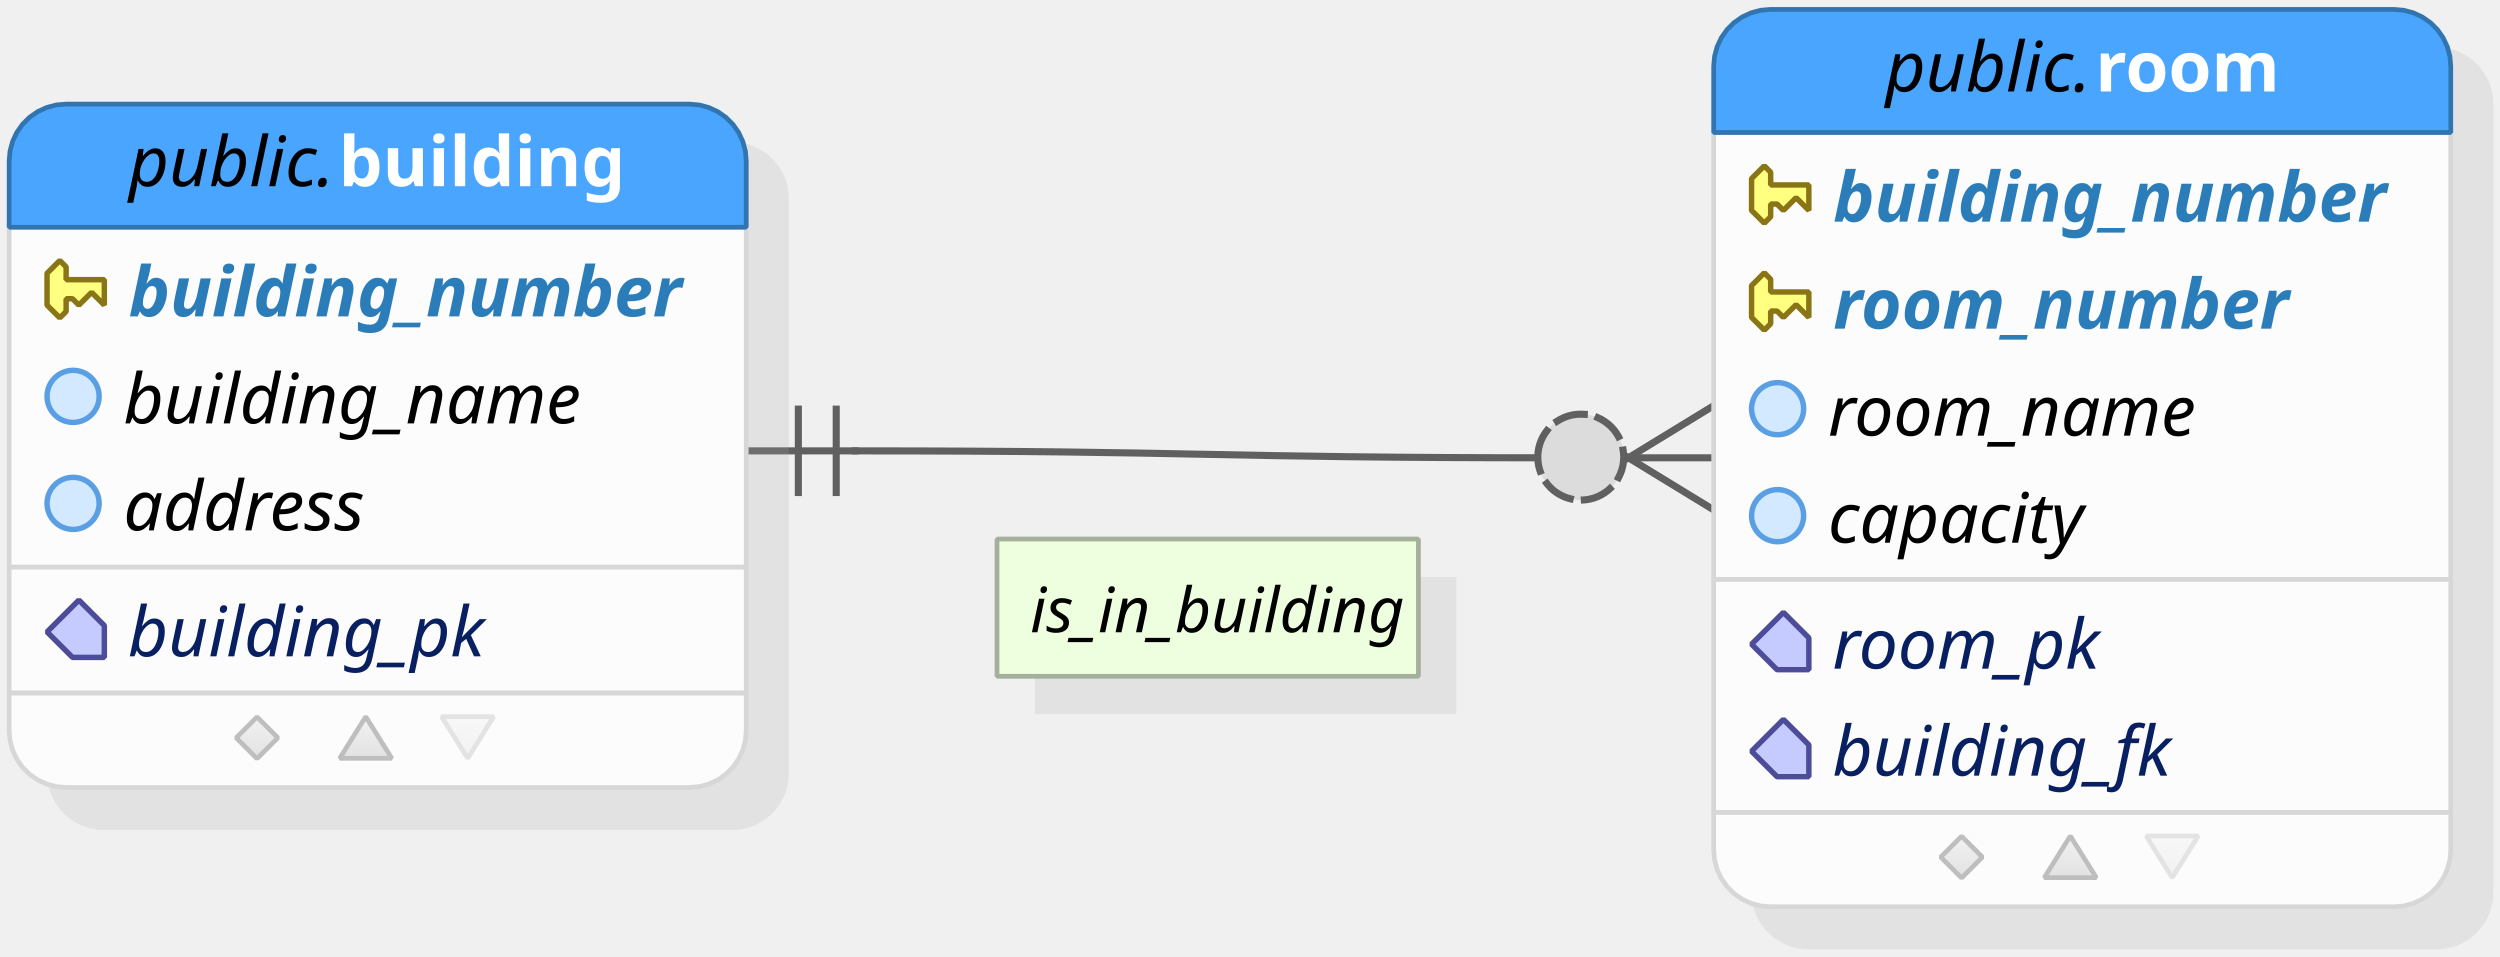
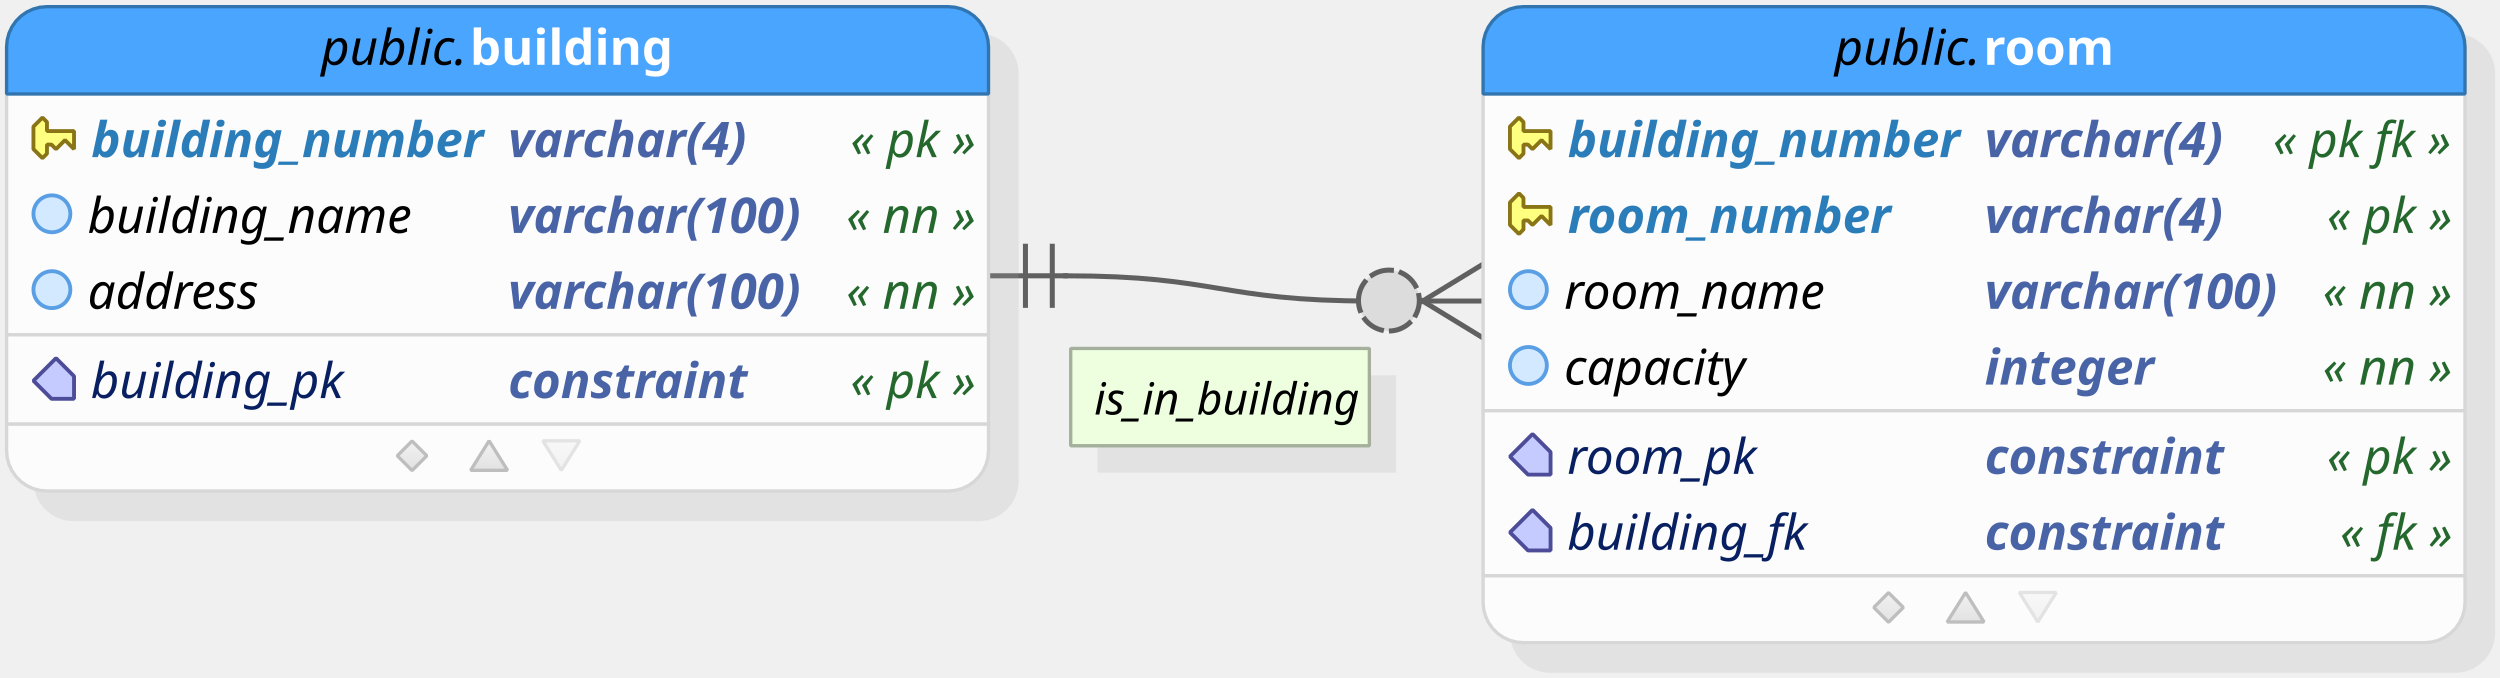
- <svg xmlns="http://www.w3.org/2000/svg" xmlns:xlink="http://www.w3.org/1999/xlink" height="202pt" viewBox="0 0 528 202" width="528pt">
+ <svg xmlns="http://www.w3.org/2000/svg" xmlns:xlink="http://www.w3.org/1999/xlink" height="202pt" viewBox="0 0 745 202" width="745pt">
  <linearGradient id="a" x2="0" y2="1">
    <stop offset="0" stop-color="#a9a9a9" stop-opacity=".196" />
    <stop offset="1" stop-color="#a9a9a9" stop-opacity=".196" />
  </linearGradient>
  <linearGradient id="b" x2="0" y2="1">
    <stop offset="0" stop-color="#fcfcfc" />
    <stop offset="1" stop-color="#fcfcfc" />
  </linearGradient>
  <linearGradient id="c" x2="0" y2="1">
+     <stop offset="0" stop-color="#ffff80" />
+     <stop offset="1" stop-color="#ffff80" />
+   </linearGradient>
+   <linearGradient id="d" x2="0" y2="1">
+     <stop offset="0" stop-color="#d2e9ff" />
+     <stop offset="1" stop-color="#d2e9ff" />
+   </linearGradient>
+   <linearGradient id="e" x2="0" y2="1">
+     <stop offset="0" stop-color="#c5cbff" />
+     <stop offset="1" stop-color="#c5cbff" />
+   </linearGradient>
+   <linearGradient id="f" x2="0" y2="1">
    <stop offset="0" stop-color="#f3f3f3" />
    <stop offset="1" stop-color="#e1e1e1" />
  </linearGradient>
-   <linearGradient id="d" gradientTransform="scale(.99946 1.0005)" gradientUnits="userSpaceOnUse" x1="-.75" x2="-.75" y1="-.78" y2="18.89">
+   <linearGradient id="g" x2="0" y2="1">
+     <stop offset="0" stop-color="#4aa5ff" />
+     <stop offset="1" stop-color="#4aa5ff" />
+   </linearGradient>
+   <linearGradient id="h" gradientTransform="matrix(.99946 0 0 1.0005 -422.96 -98.641)" gradientUnits="userSpaceOnUse" x1="-.75" x2="-.75" y1="-.78" y2="18.89">
    <stop offset="0" stop-color="#dcdcdc" />
    <stop offset="1" stop-color="#dcdcdc" />
  </linearGradient>
-   <linearGradient id="e" gradientTransform="scale(1.7518 .57083)" gradientUnits="userSpaceOnUse" x2="0" xlink:href="#a" y2="50.804" />
-   <linearGradient id="f" gradientTransform="scale(1.7321 .57735)" gradientUnits="userSpaceOnUse" x1="-.289" x2="-.289" y1="-.866" y2="51.095">
+   <linearGradient id="i" gradientTransform="matrix(1.7518 0 0 .57083 327.07 111.84)" gradientUnits="userSpaceOnUse" x2="0" xlink:href="#a" y2="50.804" />
+   <linearGradient id="j" gradientTransform="matrix(1.7321 0 0 .57735 319.07 103.84)" gradientUnits="userSpaceOnUse" x1="-.289" x2="-.289" y1="-.866" y2="51.095">
    <stop offset="0" stop-color="#eeffe0" />
    <stop offset="1" stop-color="#eeffe0" />
  </linearGradient>
-   <linearGradient id="g" gradientTransform="scale(.90682 1.1028)" gradientUnits="userSpaceOnUse" x2="0" xlink:href="#a" y2="172.77" />
-   <linearGradient id="h" gradientTransform="scale(1.2815 .78033)" gradientUnits="userSpaceOnUse" x1="-.39" x2="-.39" xlink:href="#b" y1="-.641" y2="121.62" />
-   <linearGradient id="i" gradientTransform="scale(1.7666 .56605)" gradientUnits="userSpaceOnUse" x1="-.283" x2="-.283" xlink:href="#b" y1="-.883" y2="87.801" />
-   <linearGradient id="j" gradientTransform="scale(.99738 1.0026)" gradientUnits="userSpaceOnUse" x1="-.577" x2="-.577" y1="-.811" y2="12.474">
-     <stop offset="0" stop-color="#ffff80" />
-     <stop offset="1" stop-color="#ffff80" />
-   </linearGradient>
-   <linearGradient id="k" gradientUnits="userSpaceOnUse" x1="-.575" x2="-.575" y1="-.575" y2="11.575">
-     <stop offset="0" stop-color="#d2e9ff" />
-     <stop offset="1" stop-color="#d2e9ff" />
-   </linearGradient>
-   <linearGradient id="l" gradientTransform="scale(.98481 1.0154)" gradientUnits="userSpaceOnUse" x1="-.413" x2="-.413" y1="-.801" y2="12.483">
-     <stop offset="0" stop-color="#c5cbff" />
-     <stop offset="1" stop-color="#c5cbff" />
-   </linearGradient>
-   <linearGradient id="m" gradientTransform="scale(2.7364 .36545)" gradientUnits="userSpaceOnUse" x1="-.183" x2="-.183" xlink:href="#b" y1="-1.368" y2="55.887" />
-   <linearGradient id="n" gradientTransform="scale(1.1144 .89736)" gradientUnits="userSpaceOnUse" x1="-.618" x2="-.618" xlink:href="#c" y1="-.768" y2="10.102" />
-   <linearGradient id="o" gradientTransform="scale(1.0891 .9182)" gradientUnits="userSpaceOnUse" x1="-.389" x2="-.389" xlink:href="#c" y1="-.75" y2="10.128" />
-   <linearGradient id="p" gradientTransform="scale(.98191 1.0184)" gradientUnits="userSpaceOnUse" x1="-.36" x2="-.36" xlink:href="#c" y1="-.694" y2="8.988" />
-   <linearGradient id="q" gradientTransform="scale(2.4092 .41508)" gradientUnits="userSpaceOnUse" x1="-.225" x2="-.225" y1="-1.205" y2="63.844">
-     <stop offset="0" stop-color="#4aa5ff" />
-     <stop offset="1" stop-color="#4aa5ff" />
-   </linearGradient>
-   <linearGradient id="r" gradientTransform="scale(1.0383 .9631)" gradientUnits="userSpaceOnUse" x2="0" xlink:href="#a" y2="150.89" />
-   <linearGradient id="s" gradientTransform="scale(1.467 .68166)" gradientUnits="userSpaceOnUse" x1="-.341" x2="-.341" xlink:href="#b" y1="-.734" y2="106.06" />
-   <linearGradient id="t" gradientTransform="scale(2.3825 .41972)" gradientUnits="userSpaceOnUse" x1="-.21" x2="-.21" xlink:href="#b" y1="-1.191" y2="64.567" />
+   <linearGradient id="k" gradientTransform="matrix(1.2414 0 0 .80554 449.96 9.988)" gradientUnits="userSpaceOnUse" x2="0" xlink:href="#a" y2="236.52" />
+   <linearGradient id="l" gradientTransform="matrix(1.7543 0 0 .57002 441.96 27.988)" gradientUnits="userSpaceOnUse" x1="-.285" x2="-.285" xlink:href="#b" y1="-.877" y2="166.49" />
+   <linearGradient id="m" gradientTransform="matrix(2.4184 0 0 .41349 441.96 122.39)" gradientUnits="userSpaceOnUse" x1="-.207" x2="-.207" xlink:href="#b" y1="-1.209" y2="120.2" />
+   <linearGradient id="n" gradientTransform="matrix(.99738 0 0 1.0026 449.96 35.028)" gradientUnits="userSpaceOnUse" x1="-.577" x2="-.577" xlink:href="#c" y1="-.811" y2="12.474" />
+   <linearGradient id="o" gradientTransform="matrix(.99738 0 0 1.0026 449.96 57.628)" gradientUnits="userSpaceOnUse" x1="-.577" x2="-.577" xlink:href="#c" y1="-.811" y2="12.474" />
+   <linearGradient id="p" gradientUnits="userSpaceOnUse" x1="449.39" x2="449.39" xlink:href="#d" y1="80.238" y2="92.388" />
+   <linearGradient id="q" gradientUnits="userSpaceOnUse" x1="449.39" x2="449.39" xlink:href="#d" y1="102.84" y2="114.99" />
+   <linearGradient id="r" gradientTransform="matrix(.98481 0 0 1.0154 449.96 129.34)" gradientUnits="userSpaceOnUse" x1="-.413" x2="-.413" xlink:href="#e" y1="-.801" y2="12.483" />
+   <linearGradient id="s" gradientTransform="matrix(.98481 0 0 1.0154 449.96 151.94)" gradientUnits="userSpaceOnUse" x1="-.413" x2="-.413" xlink:href="#e" y1="-.801" y2="12.483" />
+   <linearGradient id="t" gradientTransform="matrix(3.746 0 0 .26695 441.96 171.59)" gradientUnits="userSpaceOnUse" x1="-.133" x2="-.133" xlink:href="#b" y1="-1.873" y2="76.508" />
+   <linearGradient id="u" gradientTransform="matrix(1.1144 0 0 .89736 601.77 176.56)" gradientUnits="userSpaceOnUse" x1="-.618" x2="-.618" xlink:href="#f" y1="-.768" y2="10.102" />
+   <linearGradient id="v" gradientTransform="matrix(1.0891 0 0 .9182 580.25 176.56)" gradientUnits="userSpaceOnUse" x1="-.389" x2="-.389" xlink:href="#f" y1="-.75" y2="10.128" />
+   <linearGradient id="w" gradientTransform="matrix(.98191 0 0 1.0184 558.39 176.62)" gradientUnits="userSpaceOnUse" x1="-.36" x2="-.36" xlink:href="#f" y1="-.694" y2="8.988" />
+   <linearGradient id="x" gradientTransform="matrix(3.2979 0 0 .30322 441.96 1.988)" gradientUnits="userSpaceOnUse" x1="-.164" x2="-.164" xlink:href="#g" y1="-1.649" y2="87.394" />
+   <linearGradient id="y" gradientTransform="matrix(1.4214 0 0 .70353 9.9643 9.988)" gradientUnits="userSpaceOnUse" x2="0" xlink:href="#a" y2="206.56" />
+   <linearGradient id="z" gradientTransform="matrix(2.0083 0 0 .49794 1.9643 27.988)" gradientUnits="userSpaceOnUse" x1="-.249" x2="-.249" xlink:href="#b" y1="-1.004" y2="145.2" />
+   <linearGradient id="A" gradientTransform="matrix(3.2616 0 0 .3066 1.9643 99.788)" gradientUnits="userSpaceOnUse" x1="-.153" x2="-.153" xlink:href="#b" y1="-1.631" y2="88.39" />
+   <linearGradient id="B" gradientTransform="matrix(.99738 0 0 1.0026 9.9643 35.028)" gradientUnits="userSpaceOnUse" x1="-.577" x2="-.577" xlink:href="#c" y1="-.811" y2="12.474" />
+   <linearGradient id="C" gradientUnits="userSpaceOnUse" x1="9.389" x2="9.389" xlink:href="#d" y1="57.638" y2="69.788" />
+   <linearGradient id="D" gradientUnits="userSpaceOnUse" x1="9.389" x2="9.389" xlink:href="#d" y1="80.238" y2="92.388" />
+   <linearGradient id="E" gradientTransform="matrix(.98481 0 0 1.0154 9.9643 106.74)" gradientUnits="userSpaceOnUse" x1="-.413" x2="-.413" xlink:href="#e" y1="-.801" y2="12.483" />
+   <linearGradient id="F" gradientTransform="matrix(3.746 0 0 .26695 1.9643 126.39)" gradientUnits="userSpaceOnUse" x1="-.133" x2="-.133" xlink:href="#b" y1="-1.873" y2="76.508" />
+   <linearGradient id="G" gradientTransform="matrix(1.1144 0 0 .89736 161.77 131.36)" gradientUnits="userSpaceOnUse" x1="-.618" x2="-.618" xlink:href="#f" y1="-.768" y2="10.102" />
+   <linearGradient id="H" gradientTransform="matrix(1.0891 0 0 .9182 140.25 131.36)" gradientUnits="userSpaceOnUse" x1="-.389" x2="-.389" xlink:href="#f" y1="-.75" y2="10.128" />
+   <linearGradient id="I" gradientTransform="matrix(.98191 0 0 1.0184 118.39 131.42)" gradientUnits="userSpaceOnUse" x1="-.36" x2="-.36" xlink:href="#f" y1="-.694" y2="8.988" />
+   <linearGradient id="J" gradientTransform="matrix(3.2979 0 0 .30322 1.9643 1.988)" gradientUnits="userSpaceOnUse" x1="-.164" x2="-.164" xlink:href="#g" y1="-1.649" y2="87.394" />
  <g stroke="#606060" stroke-linecap="square" stroke-linejoin="bevel" stroke-width="1.5">
    <g fill="none">
-       <g transform="translate(-78.065 -118.01)">
-         <path d="m440 214.7h-33" />
-         <path d="m407 214.7c-74.164 0-74.164-1.468-148.33-1.468" />
-         <path d="m258.67 213.23h-22" />
-       </g>
-       <g transform="matrix(-1 0 0 -1 361.93 96.684)">
+       <path d="m441.96 89.709h-33" />
+       <path d="m408.96 89.709c-45.693 0-45.693-7.518-91.387-7.518" />
+       <path d="m317.58 82.191h-22" />
+       <g transform="matrix(-1 0 0 -1 441.96 89.71)">
        <path d="m18 0-18-11" />
        <path d="m18 0-18 11" />
      </g>
    </g>
-     <circle cx="9.075" cy="9.075" fill="url(#d)" fill-rule="evenodd" r="9.075" stroke-dasharray="6 3" transform="matrix(-1 0 0 -1 342.93 105.62)" />
+     <circle cx="-413.89" cy="-89.566" fill="url(#h)" fill-rule="evenodd" r="9.075" stroke-dasharray="6 3" transform="scale(-1)" />
    <g fill="none">
-       <path d="m0-8.8v17.6" transform="matrix(-1 0 0 -1 168.61 95.216)" />
-       <path d="m0-8.8v17.6" transform="matrix(-1 0 0 -1 176.61 95.216)" />
+       <path d="m0-8.8v17.6" transform="matrix(-1 0 0 -1 305.58 82.19)" />
+       <path d="m0-8.8v17.6" transform="matrix(-1 0 0 -1 313.58 82.19)" />
    </g>
  </g>
  <g fill-rule="evenodd">
-     <path d="m0 0h89v29h-89z" fill="url(#e)" transform="translate(218.57 121.84)" />
-     <path d="m0 0h89v29h-89z" fill="url(#f)" stroke="#a4b09b" stroke-linecap="square" stroke-linejoin="bevel" transform="translate(210.57 113.84)" />
-     <text style="font-family:Noto Sans;font-size:13.2;font-style:italic;font-weight:400;stroke-linecap:square;stroke-linejoin:bevel" transform="translate(213.57 115.64)" x="4" y="17.891">is_in_building</text>
-     <path d="m0 12c0-6.627 5.373-12 12-12h132.67c6.627 0 12 5.373 12 12v166.52c0 6.627-5.373 12-12 12h-132.67c-6.627 0-12-5.373-12-12z" fill="url(#g)" transform="translate(369.93 9.988)" />
+     <path d="m327.07 111.84h89v29h-89z" fill="url(#i)" />
+     <path d="m319.07 103.84h89v29h-89z" fill="url(#j)" stroke="#a4b09b" stroke-linecap="square" stroke-linejoin="bevel" />
+     <text style="font-family:Noto Sans;font-size:13.2;font-style:italic;font-weight:400;stroke-linecap:square;stroke-linejoin:bevel" x="326.066" y="123.532">is_in_building</text>
+     <path d="m449.96 21.988c0-6.627 5.373-12 12-12h269.61c6.628 0 12 5.373 12 12v166.52c0 6.627-5.372 12-12 12h-269.61c-6.627 0-12-5.373-12-12z" fill="url(#k)" />
    <g stroke-linecap="square" stroke-linejoin="bevel">
-       <path d="m0 0h155.67v94.4h-155.67z" fill="url(#h)" stroke="#d7d7d7" transform="translate(361.93 27.988)" />
-       <path d="m0 0h155.67v49.2h-155.67z" fill="url(#i)" stroke="#d7d7d7" transform="translate(361.93 122.39)" />
-       <path d="m2.689 0-2.689 2.689v6.722l2.689 2.689 1.344-1.344v-2.689h1.344l1.344 1.344 2.689-2.689 2.689 2.689v-5.378h-8.067v-2.689z" fill="url(#j)" stroke="#897416" stroke-width="1.15" transform="translate(369.93 35.028)" />
-       <text fill="#2b7dba" font-family="Noto Sans" font-size="14.667" font-style="italic" font-weight="700" transform="translate(387.18 30.788)" y="16.031">building_number</text>
-       <path d="m2.689 0-2.689 2.689v6.722l2.689 2.689 1.344-1.344v-2.689h1.344l1.344 1.344 2.689-2.689 2.689 2.689v-5.378h-8.067v-2.689z" fill="url(#j)" stroke="#897416" stroke-width="1.15" transform="translate(369.93 57.628)" />
-       <text fill="#2b7dba" font-family="Noto Sans" font-size="14.667" font-style="italic" font-weight="700" transform="translate(387.18 53.388)" y="16.031">room_number</text>
-       <circle cx="5.5" cy="5.5" fill="url(#k)" r="5.5" stroke="#5a9ee4" stroke-width="1.15" transform="translate(369.93 80.813)" />
-       <text font-family="Noto Sans" font-size="14.667" font-style="italic" font-weight="400" transform="translate(386.08 75.988)" y="16.031">room_name</text>
-       <circle cx="5.5" cy="5.5" fill="url(#k)" r="5.5" stroke="#5a9ee4" stroke-width="1.15" transform="translate(369.93 103.41)" />
-       <text font-family="Noto Sans" font-size="14.667" font-style="italic" font-weight="400" transform="translate(386.08 98.588)" y="16.031">capacity</text>
-       <path d="m6.722 0-6.722 6.722 5.378 5.378h6.722v-6.722z" fill="url(#l)" stroke="#4c4c98" stroke-width="1.15" transform="translate(369.93 129.34)" />
-       <text fill="#082061" font-family="Noto Sans" font-size="14.667" font-style="italic" font-weight="400" transform="translate(387.02 125.19)" y="16.031">room_pk</text>
-       <path d="m6.722 0-6.722 6.722 5.378 5.378h6.722v-6.722z" fill="url(#l)" stroke="#4c4c98" stroke-width="1.15" transform="translate(369.93 151.94)" />
-       <text fill="#082061" font-family="Noto Sans" font-size="14.667" font-style="italic" font-weight="400" transform="translate(387.02 147.79)" y="16.031">building_fk</text>
-       <path d="m0 0h155.672v7.924l-.182 2.084-.542 2.02-.884 1.896-1.2 1.714-1.479 1.479-1.713 1.2-1.896.884-2.02.541-2.084.182h-131.672l-2.084-.182-2.02-.541-1.896-.884-1.713-1.2-1.479-1.479-1.2-1.714-.884-1.896-.541-2.02-.182-2.084z" fill="url(#m)" stroke="#d7d7d7" transform="translate(361.93 171.59)" />
+       <path d="m441.96 27.988h292.61v94.4h-292.61z" fill="url(#l)" stroke="#d7d7d7" />
+       <path d="m441.96 122.39h292.61v49.2h-292.61z" fill="url(#m)" stroke="#d7d7d7" />
+       <path d="m452.65 35.028-2.689 2.689v6.722l2.689 2.689 1.344-1.344v-2.689h1.344l1.344 1.344 2.689-2.689 2.689 2.689v-5.378h-8.067v-2.689z" fill="url(#n)" stroke="#897416" stroke-width="1.15" />
+       <g font-family="Noto Sans" font-size="14.667" font-style="italic">
+         <text fill="#2b7dba" font-weight="700" x="467.214" y="46.819">building_number</text>
+         <text fill="#4964a6" font-weight="700" x="587.636" xml:space="preserve" y="46.819"> varchar(4)</text>
+         <text fill="#25682d" font-weight="400" x="677.343" y="46.819">« pk fk »</text>
+       </g>
+       <path d="m452.65 57.628-2.689 2.689v6.722l2.689 2.689 1.344-1.344v-2.689h1.344l1.344 1.344 2.689-2.689 2.689 2.689v-5.378h-8.067v-2.689z" fill="url(#o)" stroke="#897416" stroke-width="1.15" />
+       <g font-family="Noto Sans" font-size="14.667" font-style="italic">
+         <text fill="#2b7dba" font-weight="700" x="467.214" y="69.419">room_number</text>
+         <text fill="#4964a6" font-weight="700" x="587.636" xml:space="preserve" y="69.419"> varchar(4)</text>
+         <text fill="#25682d" font-weight="400" x="693.421" y="69.419">« pk »</text>
+       </g>
+       <circle cx="455.46" cy="86.313" fill="url(#p)" r="5.5" stroke="#5a9ee4" stroke-width="1.15" />
+       <g font-family="Noto Sans" font-size="14.667" font-style="italic">
+         <text font-weight="400" x="466.114" y="92.019">room_name</text>
+         <text fill="#4964a6" font-weight="700" x="587.636" xml:space="preserve" y="92.019"> varchar(100)</text>
+         <text fill="#25682d" font-weight="400" x="692.171" y="92.019">« nn »</text>
+       </g>
+       <circle cx="455.46" cy="108.91" fill="url(#q)" r="5.5" stroke="#5a9ee4" stroke-width="1.15" />
+       <g font-family="Noto Sans" font-size="14.667" font-style="italic">
+         <text font-weight="400" x="466.114" y="114.619">capacity</text>
+         <text fill="#4964a6" font-weight="700" x="587.636" xml:space="preserve" y="114.619"> integer</text>
+         <text fill="#25682d" font-weight="400" x="692.171" y="114.619">« nn »</text>
+       </g>
+       <path d="m456.69 129.34-6.722 6.722 5.378 5.378h6.722v-6.722z" fill="url(#r)" stroke="#4c4c98" stroke-width="1.15" />
+       <g font-family="Noto Sans" font-size="14.667" font-style="italic">
+         <text fill="#082061" font-weight="400" x="467.046" y="141.219">room_pk</text>
+         <text fill="#4964a6" font-weight="700" x="587.636" xml:space="preserve" y="141.219"> constraint</text>
+         <text fill="#25682d" font-weight="400" x="693.421" y="141.219">« pk »</text>
+       </g>
+       <path d="m456.69 151.94-6.722 6.722 5.378 5.378h6.722v-6.722z" fill="url(#s)" stroke="#4c4c98" stroke-width="1.15" />
+       <g font-family="Noto Sans" font-size="14.667" font-style="italic">
+         <text fill="#082061" font-weight="400" x="467.046" y="163.819">building_fk</text>
+         <text fill="#4964a6" font-weight="700" x="587.636" xml:space="preserve" y="163.819"> constraint</text>
+         <text fill="#25682d" font-weight="400" x="697.327" y="163.819">« fk »</text>
+       </g>
+       <path d="m441.964 171.588h292.613v7.924l-.182 2.084-.541 2.02-.884 1.896-1.2 1.714-1.479 1.479-1.714 1.2-1.895.884-2.021.541-2.084.182h-268.613l-2.084-.182-2.02-.541-1.896-.884-1.713-1.2-1.479-1.479-1.2-1.714-.884-1.896-.541-2.02-.182-2.084z" fill="url(#t)" stroke="#d7d7d7" />
      <g stroke="#bebebe">
-         <path d="m0 0h11l-5.5 8.8z" fill="url(#n)" opacity=".4" transform="translate(453.27 176.56)" />
-         <path d="m5.5 0-5.5 8.8h11z" fill="url(#o)" transform="translate(431.75 176.56)" />
-         <path d="m4.4 0 4.4 4.4-4.4 4.4-4.4-4.4z" fill="url(#p)" transform="translate(409.88 176.62)" />
+         <path d="m601.77 176.56h11l-5.5 8.8z" fill="url(#u)" opacity=".4" />
+         <path d="m585.75 176.56-5.5 8.8h11z" fill="url(#v)" />
+         <path d="m562.79 176.62 4.4 4.4-4.4 4.4-4.4-4.4z" fill="url(#w)" />
      </g>
-       <g transform="translate(361.93 1.988)">
-         <path d="m0 12 .182-2.084.541-2.021.884-1.896 1.2-1.713 1.479-1.479 1.713-1.2 1.896-.884 2.021-.541 2.084-.182h131.67l2.084.182 2.02.541 1.896.884 1.713 1.2 1.479 1.479 1.2 1.713.884 1.896.542 2.021.182 2.084v14h-155.67z" fill="url(#q)" stroke="#3175b0" />
-         <g font-family="Noto Sans" font-size="14.667">
-           <text font-style="italic" font-weight="400" x="36.266" y="17.333">public.</text>
-           <text fill="#fff" font-weight="700" x="80.609" y="17.333">room</text>
-         </g>
+       <path d="m441.96 13.988.182-2.084.541-2.021.884-1.896 1.2-1.713 1.479-1.479 1.713-1.2 1.896-.884 2.021-.541 2.084-.182h268.61l2.084.182 2.021.541 1.895.884 1.714 1.2 1.479 1.479 1.2 1.713.884 1.896.541 2.021.182 2.084v14h-292.61z" fill="url(#x)" stroke="#3175b0" />
+       <g font-family="Noto Sans" font-size="14.667">
+         <text font-style="italic" font-weight="400" x="546.698" y="19.321">public.</text>
+         <text fill="#fff" font-weight="700" x="591.042" y="19.321">room</text>
      </g>
    </g>
-     <path d="m0 12c0-6.627 5.373-12 12-12h132.67c6.627 0 12 5.373 12 12v121.32c0 6.627-5.373 12-12 12h-132.67c-6.627 0-12-5.373-12-12z" fill="url(#r)" transform="translate(9.9348 29.988)" />
+     <path d="m9.964 21.988c0-6.627 5.373-12 12-12h269.61c6.628 0 12 5.373 12 12v121.32c0 6.627-5.372 12-12 12h-269.61c-6.627 0-12-5.373-12-12z" fill="url(#y)" />
    <g stroke-linecap="square" stroke-linejoin="bevel">
-       <path d="m0 0h155.67v71.8h-155.67z" fill="url(#s)" stroke="#d7d7d7" transform="translate(1.9348 47.988)" />
-       <path d="m0 0h155.67v26.6h-155.67z" fill="url(#t)" stroke="#d7d7d7" transform="translate(1.9348 119.79)" />
-       <path d="m2.689 0-2.689 2.689v6.722l2.689 2.689 1.344-1.344v-2.689h1.344l1.344 1.344 2.689-2.689 2.689 2.689v-5.378h-8.067v-2.689z" fill="url(#j)" stroke="#897416" stroke-width="1.15" transform="translate(9.9348 55.028)" />
-       <text fill="#2b7dba" font-family="Noto Sans" font-size="14.667" font-style="italic" font-weight="700" transform="translate(27.185 50.788)" y="16.031">building_number</text>
-       <circle cx="5.5" cy="5.5" fill="url(#k)" r="5.5" stroke="#5a9ee4" stroke-width="1.15" transform="translate(9.9348 78.213)" />
-       <text font-family="Noto Sans" font-size="14.667" font-style="italic" font-weight="400" transform="translate(26.085 73.388)" y="16.031">building_name</text>
-       <circle cx="5.5" cy="5.5" fill="url(#k)" r="5.5" stroke="#5a9ee4" stroke-width="1.15" transform="translate(9.9348 100.81)" />
-       <text font-family="Noto Sans" font-size="14.667" font-style="italic" font-weight="400" transform="translate(26.085 95.988)" y="16.031">address</text>
-       <path d="m6.722 0-6.722 6.722 5.378 5.378h6.722v-6.722z" fill="url(#l)" stroke="#4c4c98" stroke-width="1.15" transform="translate(9.9348 126.74)" />
-       <text fill="#082061" font-family="Noto Sans" font-size="14.667" font-style="italic" font-weight="400" transform="translate(27.016 122.59)" y="16.031">building_pk</text>
-       <path d="m0 0h155.672v7.924l-.182 2.084-.542 2.02-.884 1.896-1.2 1.714-1.479 1.479-1.713 1.2-1.896.884-2.02.541-2.084.182h-131.672l-2.084-.182-2.02-.541-1.896-.884-1.713-1.2-1.479-1.479-1.2-1.714-.884-1.896-.541-2.02-.182-2.084z" fill="url(#m)" stroke="#d7d7d7" transform="translate(1.9348 146.39)" />
+       <path d="m1.964 27.988h292.61v71.8h-292.61z" fill="url(#z)" stroke="#d7d7d7" />
+       <path d="m1.964 99.788h292.61v26.6h-292.61z" fill="url(#A)" stroke="#d7d7d7" />
+       <path d="m12.653 35.028-2.689 2.689v6.722l2.689 2.689 1.344-1.344v-2.689h1.344l1.344 1.344 2.689-2.689 2.689 2.689v-5.378h-8.067v-2.689z" fill="url(#B)" stroke="#897416" stroke-width="1.15" />
+       <g font-family="Noto Sans" font-size="14.667" font-style="italic">
+         <text fill="#2b7dba" font-weight="700" x="27.214" y="46.819">building_number</text>
+         <text fill="#4964a6" font-weight="700" x="147.636" xml:space="preserve" y="46.819"> varchar(4)</text>
+         <text fill="#25682d" font-weight="400" x="253.421" y="46.819">« pk »</text>
+       </g>
+       <circle cx="15.464" cy="63.713" fill="url(#C)" r="5.5" stroke="#5a9ee4" stroke-width="1.15" />
+       <g font-family="Noto Sans" font-size="14.667" font-style="italic">
+         <text font-weight="400" x="26.114" y="69.419">building_name</text>
+         <text fill="#4964a6" font-weight="700" x="147.636" xml:space="preserve" y="69.419"> varchar(100)</text>
+         <text fill="#25682d" font-weight="400" x="252.171" y="69.419">« nn »</text>
+       </g>
+       <circle cx="15.464" cy="86.313" fill="url(#D)" r="5.5" stroke="#5a9ee4" stroke-width="1.15" />
+       <g font-family="Noto Sans" font-size="14.667" font-style="italic">
+         <text font-weight="400" x="26.114" y="92.019">address</text>
+         <text fill="#4964a6" font-weight="700" x="147.636" xml:space="preserve" y="92.019"> varchar(100)</text>
+         <text fill="#25682d" font-weight="400" x="252.171" y="92.019">« nn »</text>
+       </g>
+       <path d="m16.687 106.74-6.722 6.722 5.378 5.378h6.722v-6.722z" fill="url(#E)" stroke="#4c4c98" stroke-width="1.15" />
+       <g font-family="Noto Sans" font-size="14.667" font-style="italic">
+         <text fill="#082061" font-weight="400" x="27.046" y="118.619">building_pk</text>
+         <text fill="#4964a6" font-weight="700" x="147.636" xml:space="preserve" y="118.619"> constraint</text>
+         <text fill="#25682d" font-weight="400" x="253.421" y="118.619">« pk »</text>
+       </g>
+       <path d="m1.964 126.39h292.61v7.924l-.182 2.084-.541 2.02-.884 1.896-1.2 1.714-1.479 1.479-1.714 1.2-1.895.884-2.021.541-2.084.182h-268.61l-2.084-.182-2.021-.541-1.896-.884-1.713-1.2-1.479-1.479-1.2-1.714-.884-1.896-.541-2.02-.182-2.084z" fill="url(#F)" stroke="#d7d7d7" />
      <g stroke="#bebebe">
-         <path d="m0 0h11l-5.5 8.8z" fill="url(#n)" opacity=".4" transform="translate(93.27 151.36)" />
-         <path d="m5.5 0-5.5 8.8h11z" fill="url(#o)" transform="translate(71.745 151.36)" />
-         <path d="m4.4 0 4.4 4.4-4.4 4.4-4.4-4.4z" fill="url(#p)" transform="translate(49.885 151.42)" />
+         <path d="m161.77 131.36h11l-5.5 8.8z" fill="url(#G)" opacity=".4" />
+         <path d="m145.75 131.36-5.5 8.8h11z" fill="url(#H)" />
+         <path d="m122.79 131.42 4.4 4.4-4.4 4.4-4.4-4.4z" fill="url(#I)" />
      </g>
-       <g transform="translate(1.9348 21.988)">
-         <path d="m0 12 .182-2.084.541-2.021.884-1.896 1.2-1.713 1.479-1.479 1.713-1.2 1.896-.884 2.021-.541 2.084-.182h131.67l2.084.182 2.02.541 1.896.884 1.713 1.2 1.479 1.479 1.2 1.713.884 1.896.542 2.021.182 2.084v14h-155.67z" fill="url(#q)" stroke="#3175b0" />
-         <g font-family="Noto Sans" font-size="14.667">
-           <text font-style="italic" font-weight="400" x="25.25" y="17.333">public.</text>
-           <text fill="#fff" font-weight="700" x="69.594" y="17.333">building</text>
-         </g>
+       <path d="m1.964 13.988.182-2.084.541-2.021.884-1.896 1.2-1.713 1.479-1.479 1.713-1.2 1.896-.884 2.021-.541 2.084-.182h268.61l2.084.182 2.021.541 1.895.884 1.714 1.2 1.479 1.479 1.2 1.713.884 1.896.541 2.021.182 2.084v14h-292.61z" fill="url(#J)" stroke="#3175b0" />
+       <g font-family="Noto Sans" font-size="14.667">
+         <text font-style="italic" font-weight="400" x="95.683" y="19.321">public.</text>
+         <text fill="#fff" font-weight="700" x="140.027" y="19.321">building</text>
      </g>
    </g>
  </g>
</svg>
